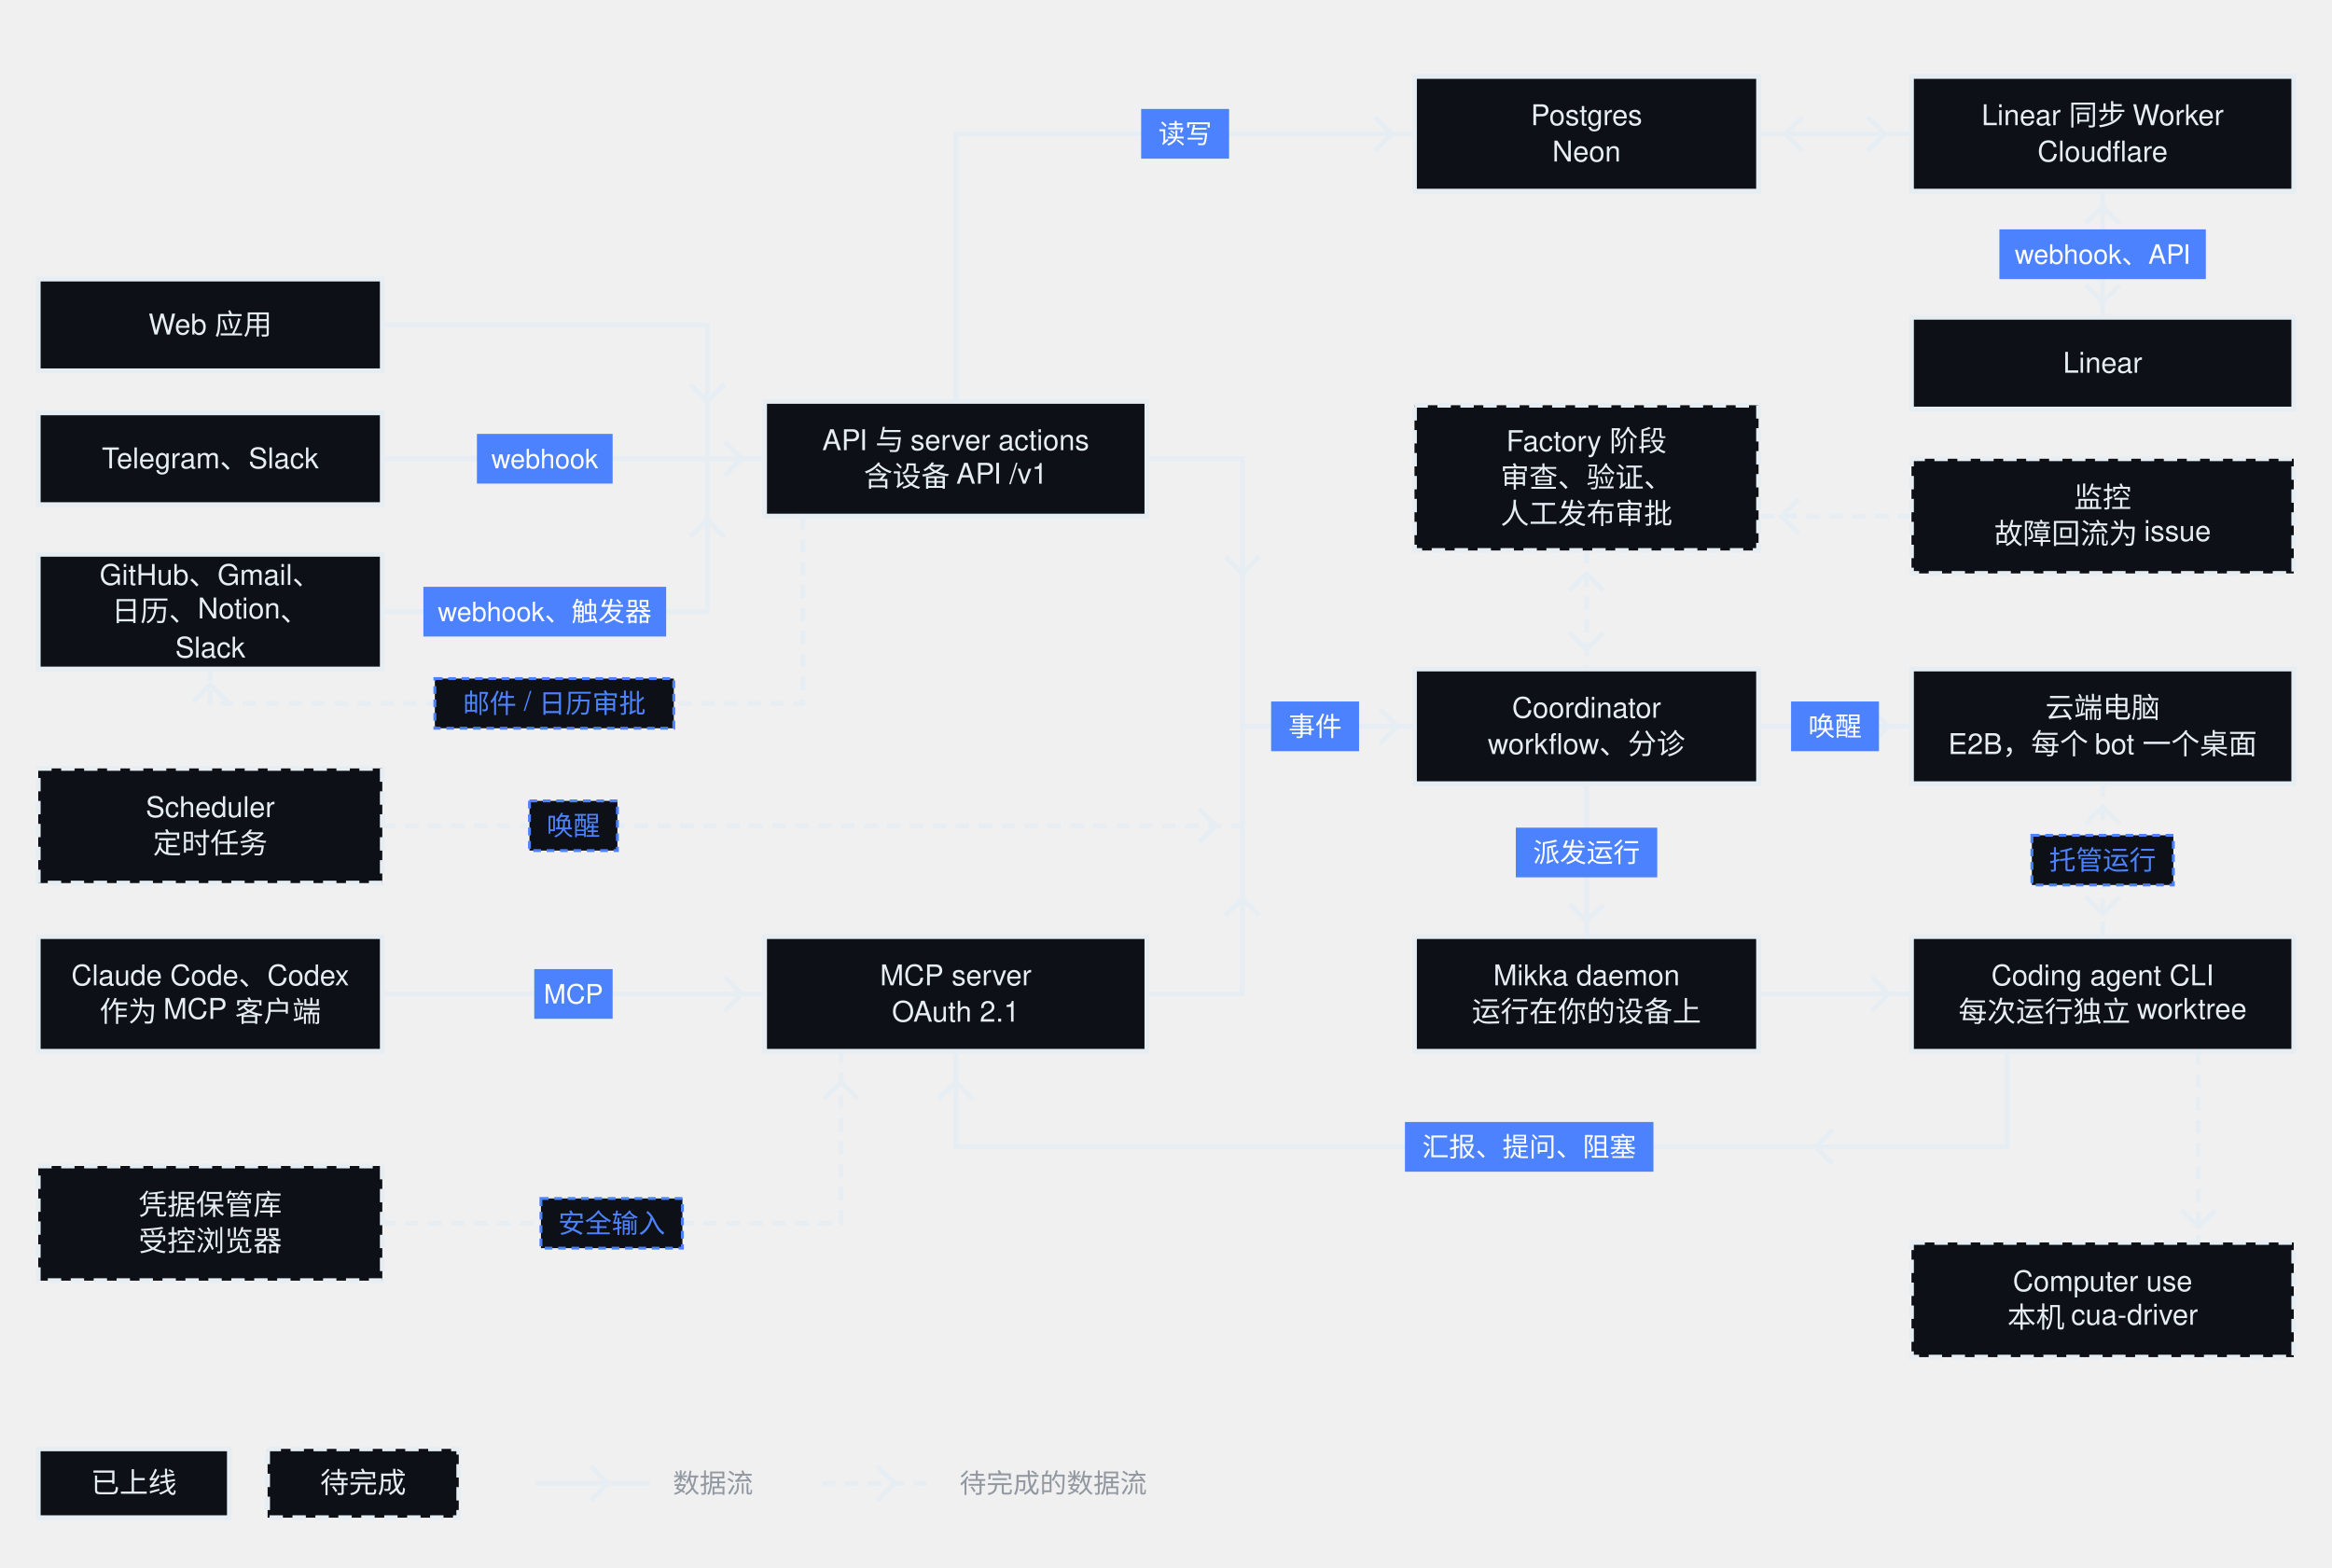
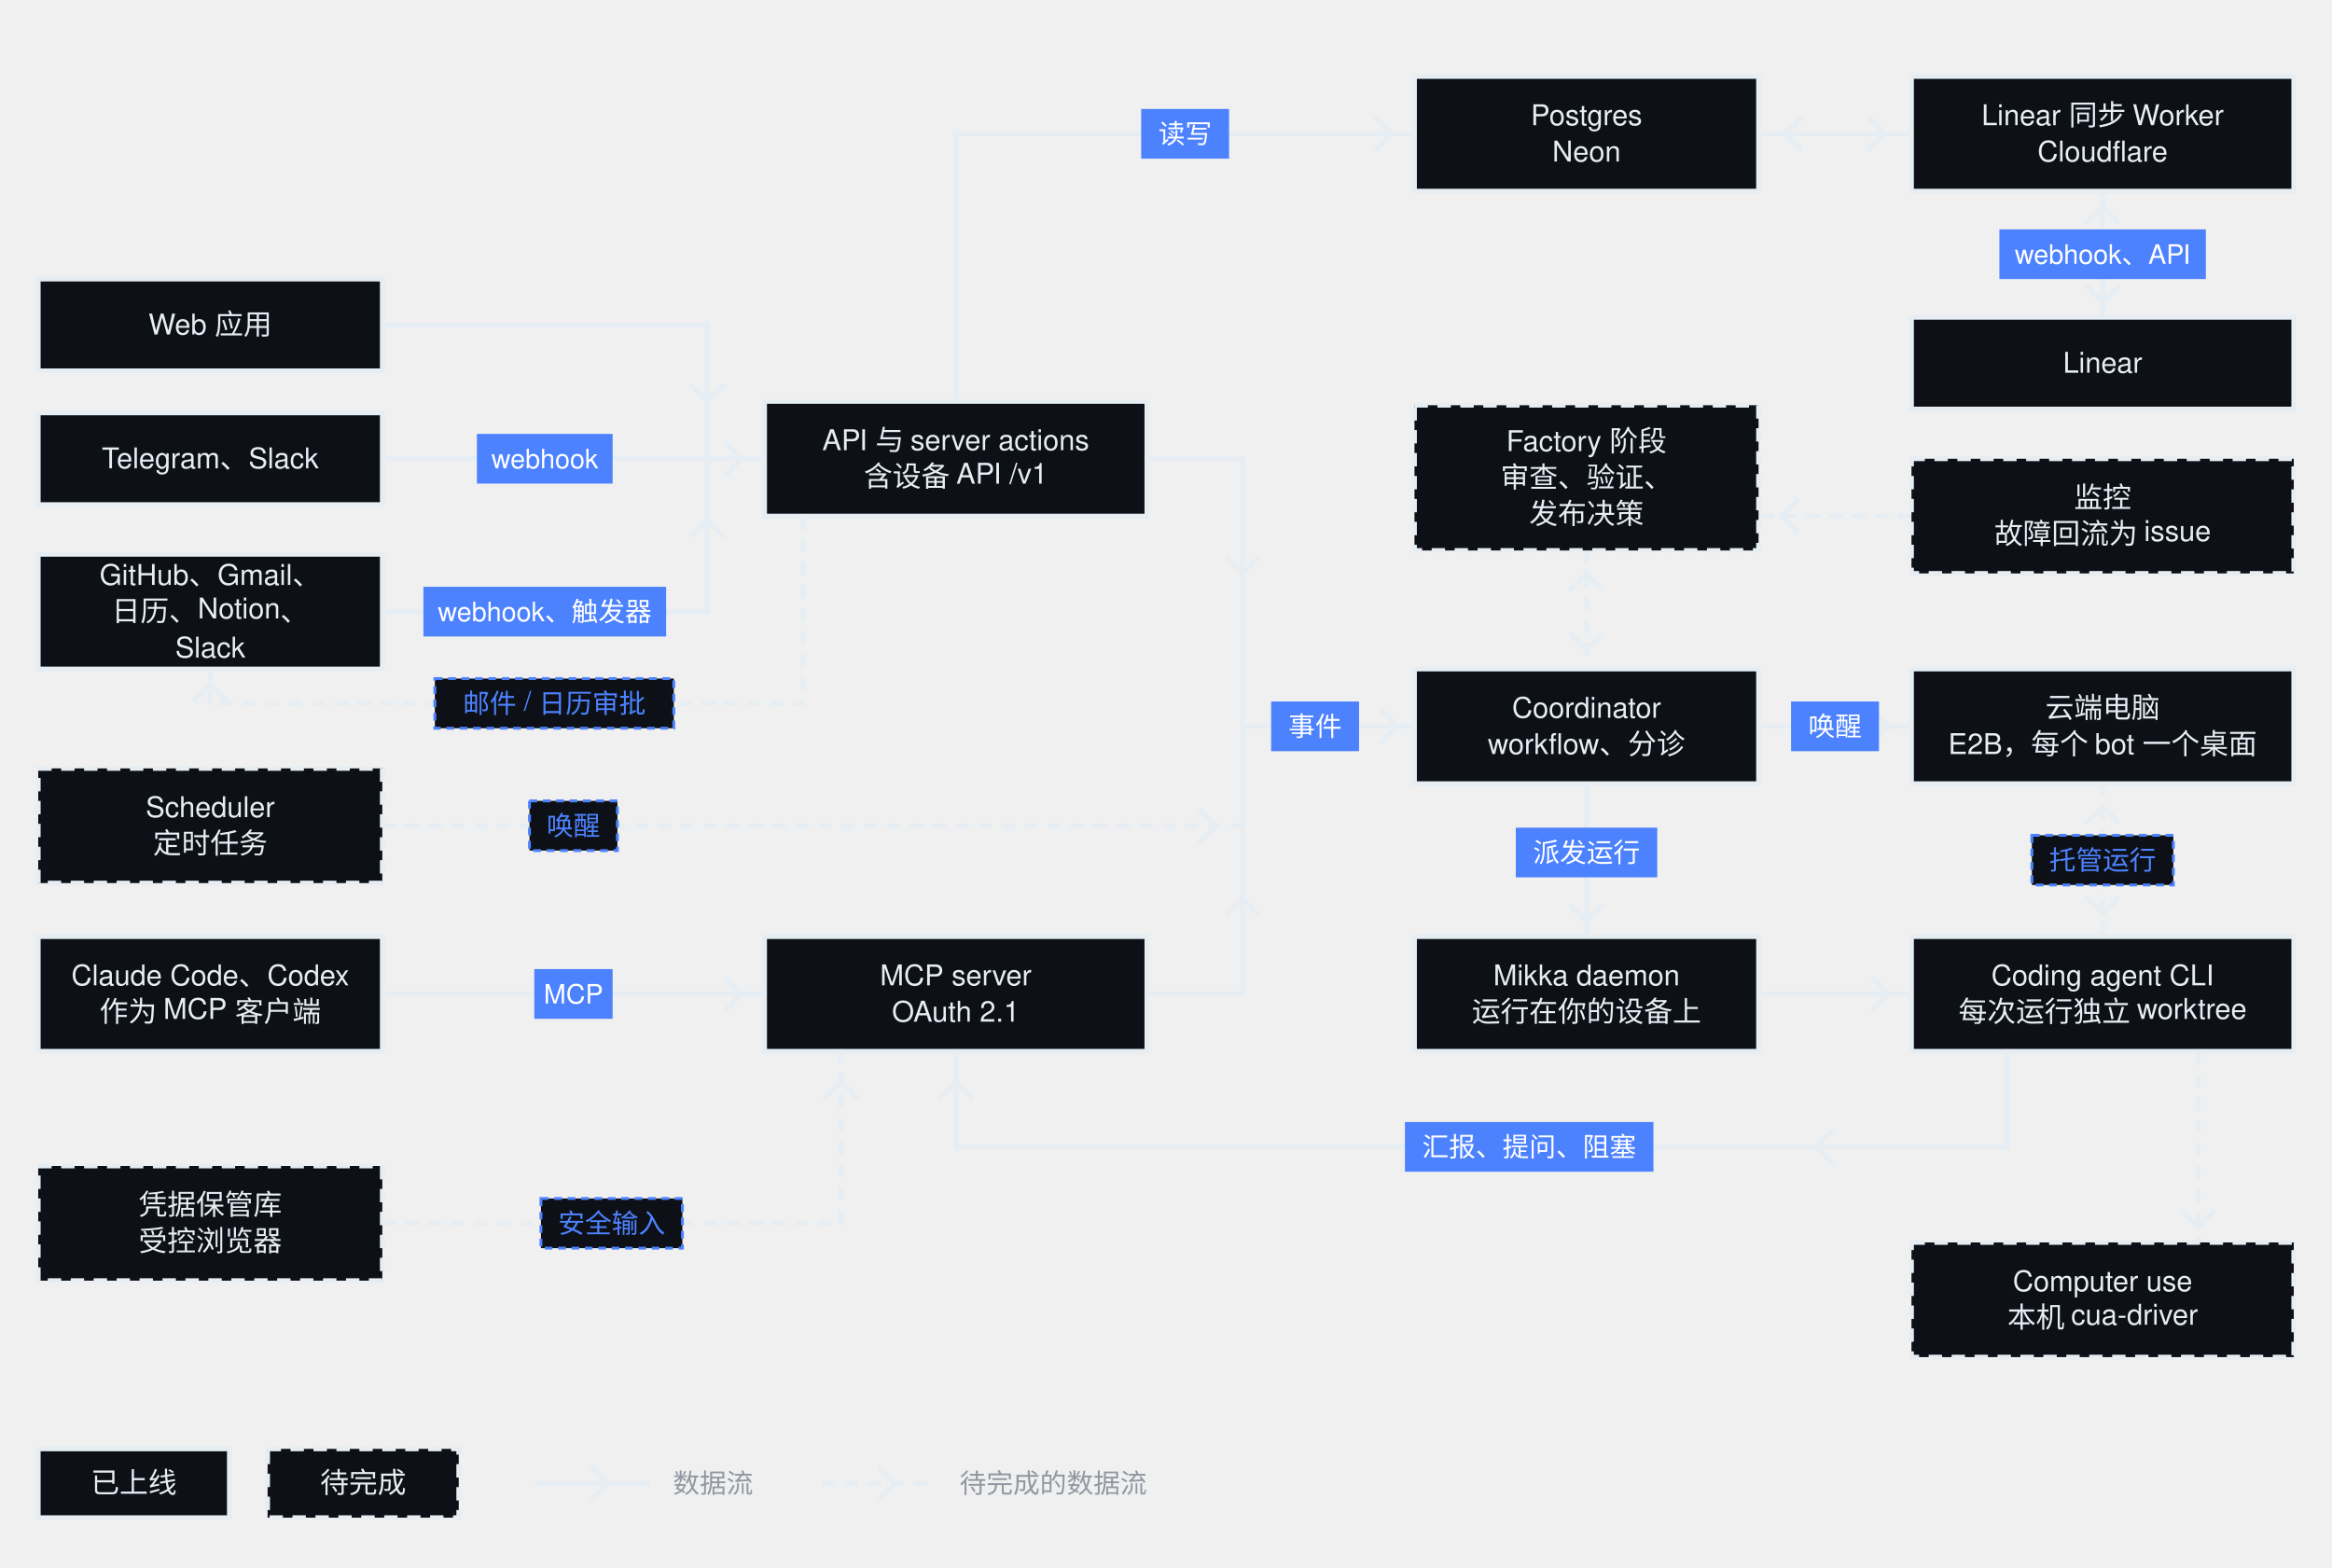
<svg xmlns="http://www.w3.org/2000/svg" width="1220" height="820" viewBox="0 0 1220 820" font-family="-apple-system, BlinkMacSystemFont, &quot;Segoe UI&quot;, Helvetica, Arial, &quot;PingFang SC&quot;, &quot;Noto Sans CJK SC&quot;, &quot;Microsoft YaHei&quot;, sans-serif" role="img" aria-label="Mikka 架构">
  <path d="M200 170 L370 170 L370 240" fill="none" stroke="#e6edf3" stroke-width="2.5" />
  <path d="M362 202 L370 210 L378 202" fill="none" stroke="#e6edf3" stroke-width="2.5" stroke-linecap="square" stroke-linejoin="miter" />
  <path d="M200 320 L370 320 L370 240" fill="none" stroke="#e6edf3" stroke-width="2.5" />
  <path d="M362 280 L370 272 L378 280" fill="none" stroke="#e6edf3" stroke-width="2.5" stroke-linecap="square" stroke-linejoin="miter" />
  <path d="M200 240 L400 240" fill="none" stroke="#e6edf3" stroke-width="2.5" />
  <path d="M380 232 L388 240 L380 248" fill="none" stroke="#e6edf3" stroke-width="2.5" stroke-linecap="square" stroke-linejoin="miter" />
  <rect x="249.5" y="227" width="71" height="26" fill="#4d82ff" />
  <text x="285" y="245" text-anchor="middle" font-size="14" fill="#ffffff">webhook</text>
  <rect x="221.5" y="307" width="127" height="26" fill="#4d82ff" />
  <text x="285" y="325" text-anchor="middle" font-size="14" fill="#ffffff">webhook、触发器</text>
  <path d="M420 270 L420 368 L110 368 L110 350" fill="none" stroke="#e6edf3" stroke-width="2.5" stroke-dasharray="7 5" />
  <path d="M102 366 L110 358 L118 366" fill="none" stroke="#e6edf3" stroke-width="2.5" stroke-linecap="square" stroke-linejoin="miter" />
  <rect x="227.5" y="355" width="125" height="26" fill="#0d1117" stroke="#4d82ff" stroke-width="1.5" stroke-dasharray="4 3" />
  <text x="290" y="373" text-anchor="middle" font-size="14" fill="#4d82ff">邮件 / 日历审批</text>
  <path d="M200 520 L400 520" fill="none" stroke="#e6edf3" stroke-width="2.5" />
  <path d="M380 512 L388 520 L380 528" fill="none" stroke="#e6edf3" stroke-width="2.5" stroke-linecap="square" stroke-linejoin="miter" />
  <rect x="279.5" y="507" width="41" height="26" fill="#4d82ff" />
  <text x="300" y="525" text-anchor="middle" font-size="14" fill="#ffffff">MCP</text>
  <path d="M200 640 L440 640 L440 550" fill="none" stroke="#e6edf3" stroke-width="2.5" stroke-dasharray="7 5" />
  <path d="M432 574 L440 566 L448 574" fill="none" stroke="#e6edf3" stroke-width="2.5" stroke-linecap="square" stroke-linejoin="miter" />
  <rect x="283" y="627" width="74" height="26" fill="#0d1117" stroke="#4d82ff" stroke-width="1.5" stroke-dasharray="4 3" />
  <text x="320" y="645" text-anchor="middle" font-size="14" fill="#4d82ff">安全输入</text>
  <path d="M500 210 L500 70 L740 70" fill="none" stroke="#e6edf3" stroke-width="2.5" />
  <path d="M720 62 L728 70 L720 78" fill="none" stroke="#e6edf3" stroke-width="2.5" stroke-linecap="square" stroke-linejoin="miter" />
  <rect x="597" y="57" width="46" height="26" fill="#4d82ff" />
  <text x="620" y="75" text-anchor="middle" font-size="14" fill="#ffffff">读写</text>
  <path d="M920 70 L1000 70" fill="none" stroke="#e6edf3" stroke-width="2.5" />
  <path d="M942 62 L934 70 L942 78" fill="none" stroke="#e6edf3" stroke-width="2.5" stroke-linecap="square" stroke-linejoin="miter" />
  <path d="M978 62 L986 70 L978 78" fill="none" stroke="#e6edf3" stroke-width="2.5" stroke-linecap="square" stroke-linejoin="miter" />
  <path d="M1100 100 L1100 166" fill="none" stroke="#e6edf3" stroke-width="2.5" />
  <path d="M1092 150 L1100 158 L1108 150" fill="none" stroke="#e6edf3" stroke-width="2.5" stroke-linecap="square" stroke-linejoin="miter" />
  <path d="M1092 116 L1100 108 L1108 116" fill="none" stroke="#e6edf3" stroke-width="2.5" stroke-linecap="square" stroke-linejoin="miter" />
  <rect x="1046" y="120" width="108" height="26" fill="#4d82ff" />
  <text x="1100" y="138" text-anchor="middle" font-size="14" fill="#ffffff">webhook、API</text>
  <path d="M600 240 L650 240 L650 380" fill="none" stroke="#e6edf3" stroke-width="2.5" />
  <path d="M642 292 L650 300 L658 292" fill="none" stroke="#e6edf3" stroke-width="2.5" stroke-linecap="square" stroke-linejoin="miter" />
  <path d="M600 520 L650 520 L650 380" fill="none" stroke="#e6edf3" stroke-width="2.5" />
  <path d="M642 478 L650 470 L658 478" fill="none" stroke="#e6edf3" stroke-width="2.5" stroke-linecap="square" stroke-linejoin="miter" />
  <path d="M650 380 L740 380" fill="none" stroke="#e6edf3" stroke-width="2.5" />
  <path d="M723 372 L731 380 L723 388" fill="none" stroke="#e6edf3" stroke-width="2.5" stroke-linecap="square" stroke-linejoin="miter" />
  <rect x="665" y="367" width="46" height="26" fill="#4d82ff" />
  <text x="688" y="385" text-anchor="middle" font-size="14" fill="#ffffff">事件</text>
  <path d="M200 432 L650 432" fill="none" stroke="#e6edf3" stroke-width="2.5" stroke-dasharray="7 5" />
  <path d="M628 424 L636 432 L628 440" fill="none" stroke="#e6edf3" stroke-width="2.5" stroke-linecap="square" stroke-linejoin="miter" />
  <rect x="277" y="419" width="46" height="26" fill="#0d1117" stroke="#4d82ff" stroke-width="1.5" stroke-dasharray="4 3" />
  <text x="300" y="437" text-anchor="middle" font-size="14" fill="#4d82ff">唤醒</text>
  <path d="M830 288 L830 350" fill="none" stroke="#e6edf3" stroke-width="2.5" stroke-dasharray="7 5" />
  <path d="M822 308 L830 300 L838 308" fill="none" stroke="#e6edf3" stroke-width="2.5" stroke-linecap="square" stroke-linejoin="miter" />
  <path d="M822 332 L830 340 L838 332" fill="none" stroke="#e6edf3" stroke-width="2.5" stroke-linecap="square" stroke-linejoin="miter" />
  <path d="M1000 270 L920 270" fill="none" stroke="#e6edf3" stroke-width="2.5" stroke-dasharray="7 5" />
  <path d="M940 262 L932 270 L940 278" fill="none" stroke="#e6edf3" stroke-width="2.5" stroke-linecap="square" stroke-linejoin="miter" />
  <path d="M920 380 L1000 380" fill="none" stroke="#e6edf3" stroke-width="2.5" />
  <path d="M980 372 L988 380 L980 388" fill="none" stroke="#e6edf3" stroke-width="2.5" stroke-linecap="square" stroke-linejoin="miter" />
  <rect x="937" y="367" width="46" height="26" fill="#4d82ff" />
  <text x="960" y="385" text-anchor="middle" font-size="14" fill="#ffffff">唤醒</text>
  <path d="M830 410 L830 490" fill="none" stroke="#e6edf3" stroke-width="2.5" />
  <path d="M822 474 L830 482 L838 474" fill="none" stroke="#e6edf3" stroke-width="2.5" stroke-linecap="square" stroke-linejoin="miter" />
  <rect x="793" y="433" width="74" height="26" fill="#4d82ff" />
  <text x="830" y="451" text-anchor="middle" font-size="14" fill="#ffffff">派发运行</text>
  <path d="M920 520 L1000 520" fill="none" stroke="#e6edf3" stroke-width="2.5" />
  <path d="M980 512 L988 520 L980 528" fill="none" stroke="#e6edf3" stroke-width="2.5" stroke-linecap="square" stroke-linejoin="miter" />
  <path d="M1100 410 L1100 490" fill="none" stroke="#e6edf3" stroke-width="2.5" stroke-dasharray="7 5" />
  <path d="M1092 430 L1100 422 L1108 430" fill="none" stroke="#e6edf3" stroke-width="2.5" stroke-linecap="square" stroke-linejoin="miter" />
  <path d="M1092 470 L1100 478 L1108 470" fill="none" stroke="#e6edf3" stroke-width="2.5" stroke-linecap="square" stroke-linejoin="miter" />
  <rect x="1063" y="437" width="74" height="26" fill="#0d1117" stroke="#4d82ff" stroke-width="1.5" stroke-dasharray="4 3" />
  <text x="1100" y="455" text-anchor="middle" font-size="14" fill="#4d82ff">托管运行</text>
  <path d="M1150 550 L1150 650" fill="none" stroke="#e6edf3" stroke-width="2.5" stroke-dasharray="7 5" />
  <path d="M1142 634 L1150 642 L1158 634" fill="none" stroke="#e6edf3" stroke-width="2.5" stroke-linecap="square" stroke-linejoin="miter" />
  <path d="M1050 550 L1050 600 L500 600 L500 550" fill="none" stroke="#e6edf3" stroke-width="2.5" />
  <path d="M958 592 L950 600 L958 608" fill="none" stroke="#e6edf3" stroke-width="2.5" stroke-linecap="square" stroke-linejoin="miter" />
  <path d="M492 574 L500 566 L508 574" fill="none" stroke="#e6edf3" stroke-width="2.5" stroke-linecap="square" stroke-linejoin="miter" />
  <rect x="735" y="587" width="130" height="26" fill="#4d82ff" />
  <text x="800" y="605" text-anchor="middle" font-size="14" fill="#ffffff">汇报、提问、阻塞</text>
  <rect x="20" y="146" width="180" height="48" fill="#0d1117" stroke="#e6edf3" stroke-width="2.5" />
  <text x="110" y="175" text-anchor="middle" font-size="15" fill="#e6edf3">Web 应用</text>
  <rect x="20" y="216" width="180" height="48" fill="#0d1117" stroke="#e6edf3" stroke-width="2.5" />
  <text x="110" y="245" text-anchor="middle" font-size="15" fill="#e6edf3">Telegram、Slack</text>
  <rect x="20" y="290" width="180" height="60" fill="#0d1117" stroke="#e6edf3" stroke-width="2.5" />
  <text x="110" y="306" text-anchor="middle" font-size="15" fill="#e6edf3">GitHub、Gmail、</text>
  <text x="110" y="325" text-anchor="middle" font-size="15" fill="#e6edf3">日历、Notion、</text>
  <text x="110" y="344" text-anchor="middle" font-size="15" fill="#e6edf3">Slack</text>
  <rect x="20" y="402" width="180" height="60" fill="#0d1117" stroke="#e6edf3" stroke-width="2.5" stroke-dasharray="7 5" />
  <text x="110" y="427.5" text-anchor="middle" font-size="15" fill="#e6edf3">Scheduler</text>
  <text x="110" y="446.5" text-anchor="middle" font-size="15" fill="#e6edf3">定时任务</text>
  <rect x="20" y="490" width="180" height="60" fill="#0d1117" stroke="#e6edf3" stroke-width="2.5" />
  <text x="110" y="515.5" text-anchor="middle" font-size="15" fill="#e6edf3">Claude Code、Codex</text>
  <text x="110" y="534.5" text-anchor="middle" font-size="15" fill="#e6edf3">作为 MCP 客户端</text>
  <rect x="20" y="610" width="180" height="60" fill="#0d1117" stroke="#e6edf3" stroke-width="2.5" stroke-dasharray="7 5" />
  <text x="110" y="635.5" text-anchor="middle" font-size="15" fill="#e6edf3">凭据保管库</text>
  <text x="110" y="654.5" text-anchor="middle" font-size="15" fill="#e6edf3">受控浏览器</text>
  <rect x="400" y="210" width="200" height="60" fill="#0d1117" stroke="#e6edf3" stroke-width="2.5" />
  <text x="500" y="235.5" text-anchor="middle" font-size="15" fill="#e6edf3">API 与 server actions</text>
  <text x="500" y="254.5" text-anchor="middle" font-size="15" fill="#e6edf3">含设备 API /v1</text>
  <rect x="400" y="490" width="200" height="60" fill="#0d1117" stroke="#e6edf3" stroke-width="2.5" />
  <text x="500" y="515.5" text-anchor="middle" font-size="15" fill="#e6edf3">MCP server</text>
  <text x="500" y="534.5" text-anchor="middle" font-size="15" fill="#e6edf3">OAuth 2.1</text>
  <rect x="740" y="40" width="180" height="60" fill="#0d1117" stroke="#e6edf3" stroke-width="2.5" />
  <text x="830" y="65.5" text-anchor="middle" font-size="15" fill="#e6edf3">Postgres</text>
  <text x="830" y="84.5" text-anchor="middle" font-size="15" fill="#e6edf3">Neon</text>
  <rect x="740" y="212" width="180" height="76" fill="#0d1117" stroke="#e6edf3" stroke-width="2.5" stroke-dasharray="7 5" />
  <text x="830" y="236" text-anchor="middle" font-size="15" fill="#e6edf3">Factory 阶段</text>
  <text x="830" y="255" text-anchor="middle" font-size="15" fill="#e6edf3">审查、验证、</text>
-   <text x="830" y="274" text-anchor="middle" font-size="15" fill="#e6edf3">人工发布审批</text>
+   <text x="830" y="274" text-anchor="middle" font-size="15" fill="#e6edf3">发布决策</text>
  <rect x="740" y="350" width="180" height="60" fill="#0d1117" stroke="#e6edf3" stroke-width="2.5" />
  <text x="830" y="375.5" text-anchor="middle" font-size="15" fill="#e6edf3">Coordinator</text>
  <text x="830" y="394.5" text-anchor="middle" font-size="15" fill="#e6edf3">workflow、分诊</text>
  <rect x="740" y="490" width="180" height="60" fill="#0d1117" stroke="#e6edf3" stroke-width="2.5" />
  <text x="830" y="515.5" text-anchor="middle" font-size="15" fill="#e6edf3">Mikka daemon</text>
  <text x="830" y="534.5" text-anchor="middle" font-size="15" fill="#e6edf3">运行在你的设备上</text>
  <rect x="1000" y="40" width="200" height="60" fill="#0d1117" stroke="#e6edf3" stroke-width="2.5" />
  <text x="1100" y="65.5" text-anchor="middle" font-size="15" fill="#e6edf3">Linear 同步 Worker</text>
  <text x="1100" y="84.5" text-anchor="middle" font-size="15" fill="#e6edf3">Cloudflare</text>
  <rect x="1000" y="166" width="200" height="48" fill="#0d1117" stroke="#e6edf3" stroke-width="2.5" />
  <text x="1100" y="195" text-anchor="middle" font-size="15" fill="#e6edf3">Linear</text>
  <rect x="1000" y="240" width="200" height="60" fill="#0d1117" stroke="#e6edf3" stroke-width="2.5" stroke-dasharray="7 5" />
  <text x="1100" y="265.5" text-anchor="middle" font-size="15" fill="#e6edf3">监控</text>
  <text x="1100" y="284.5" text-anchor="middle" font-size="15" fill="#e6edf3">故障回流为 issue</text>
  <rect x="1000" y="350" width="200" height="60" fill="#0d1117" stroke="#e6edf3" stroke-width="2.5" />
  <text x="1100" y="375.5" text-anchor="middle" font-size="15" fill="#e6edf3">云端电脑</text>
  <text x="1100" y="394.5" text-anchor="middle" font-size="15" fill="#e6edf3">E2B，每个 bot 一个桌面</text>
  <rect x="1000" y="490" width="200" height="60" fill="#0d1117" stroke="#e6edf3" stroke-width="2.5" />
  <text x="1100" y="515.5" text-anchor="middle" font-size="15" fill="#e6edf3">Coding agent CLI</text>
  <text x="1100" y="534.5" text-anchor="middle" font-size="15" fill="#e6edf3">每次运行独立 worktree</text>
  <rect x="1000" y="650" width="200" height="60" fill="#0d1117" stroke="#e6edf3" stroke-width="2.5" stroke-dasharray="7 5" />
  <text x="1100" y="675.5" text-anchor="middle" font-size="15" fill="#e6edf3">Computer use</text>
  <text x="1100" y="694.5" text-anchor="middle" font-size="15" fill="#e6edf3">本机 cua-driver</text>
  <rect x="20" y="758" width="100" height="36" fill="#0d1117" stroke="#e6edf3" stroke-width="2.5" />
  <text x="70" y="781" text-anchor="middle" font-size="15" fill="#e6edf3">已上线</text>
  <rect x="140" y="758" width="100" height="36" fill="#0d1117" stroke="#e6edf3" stroke-width="2.5" stroke-dasharray="7 5" />
  <text x="190" y="781" text-anchor="middle" font-size="15" fill="#e6edf3">待完成</text>
  <path d="M280 776 L340 776" fill="none" stroke="#e6edf3" stroke-width="2.5" />
  <path d="M310 768 L318 776 L310 784" fill="none" stroke="#e6edf3" stroke-width="2.5" stroke-linecap="square" stroke-linejoin="miter" />
  <text x="352" y="781" font-size="14" fill="#9198a1">数据流</text>
  <path d="M430 776 L490 776" fill="none" stroke="#e6edf3" stroke-width="2.5" stroke-dasharray="7 5" />
  <path d="M460 768 L468 776 L460 784" fill="none" stroke="#e6edf3" stroke-width="2.5" stroke-linecap="square" stroke-linejoin="miter" />
  <text x="502" y="781" font-size="14" fill="#9198a1">待完成的数据流</text>
</svg>
